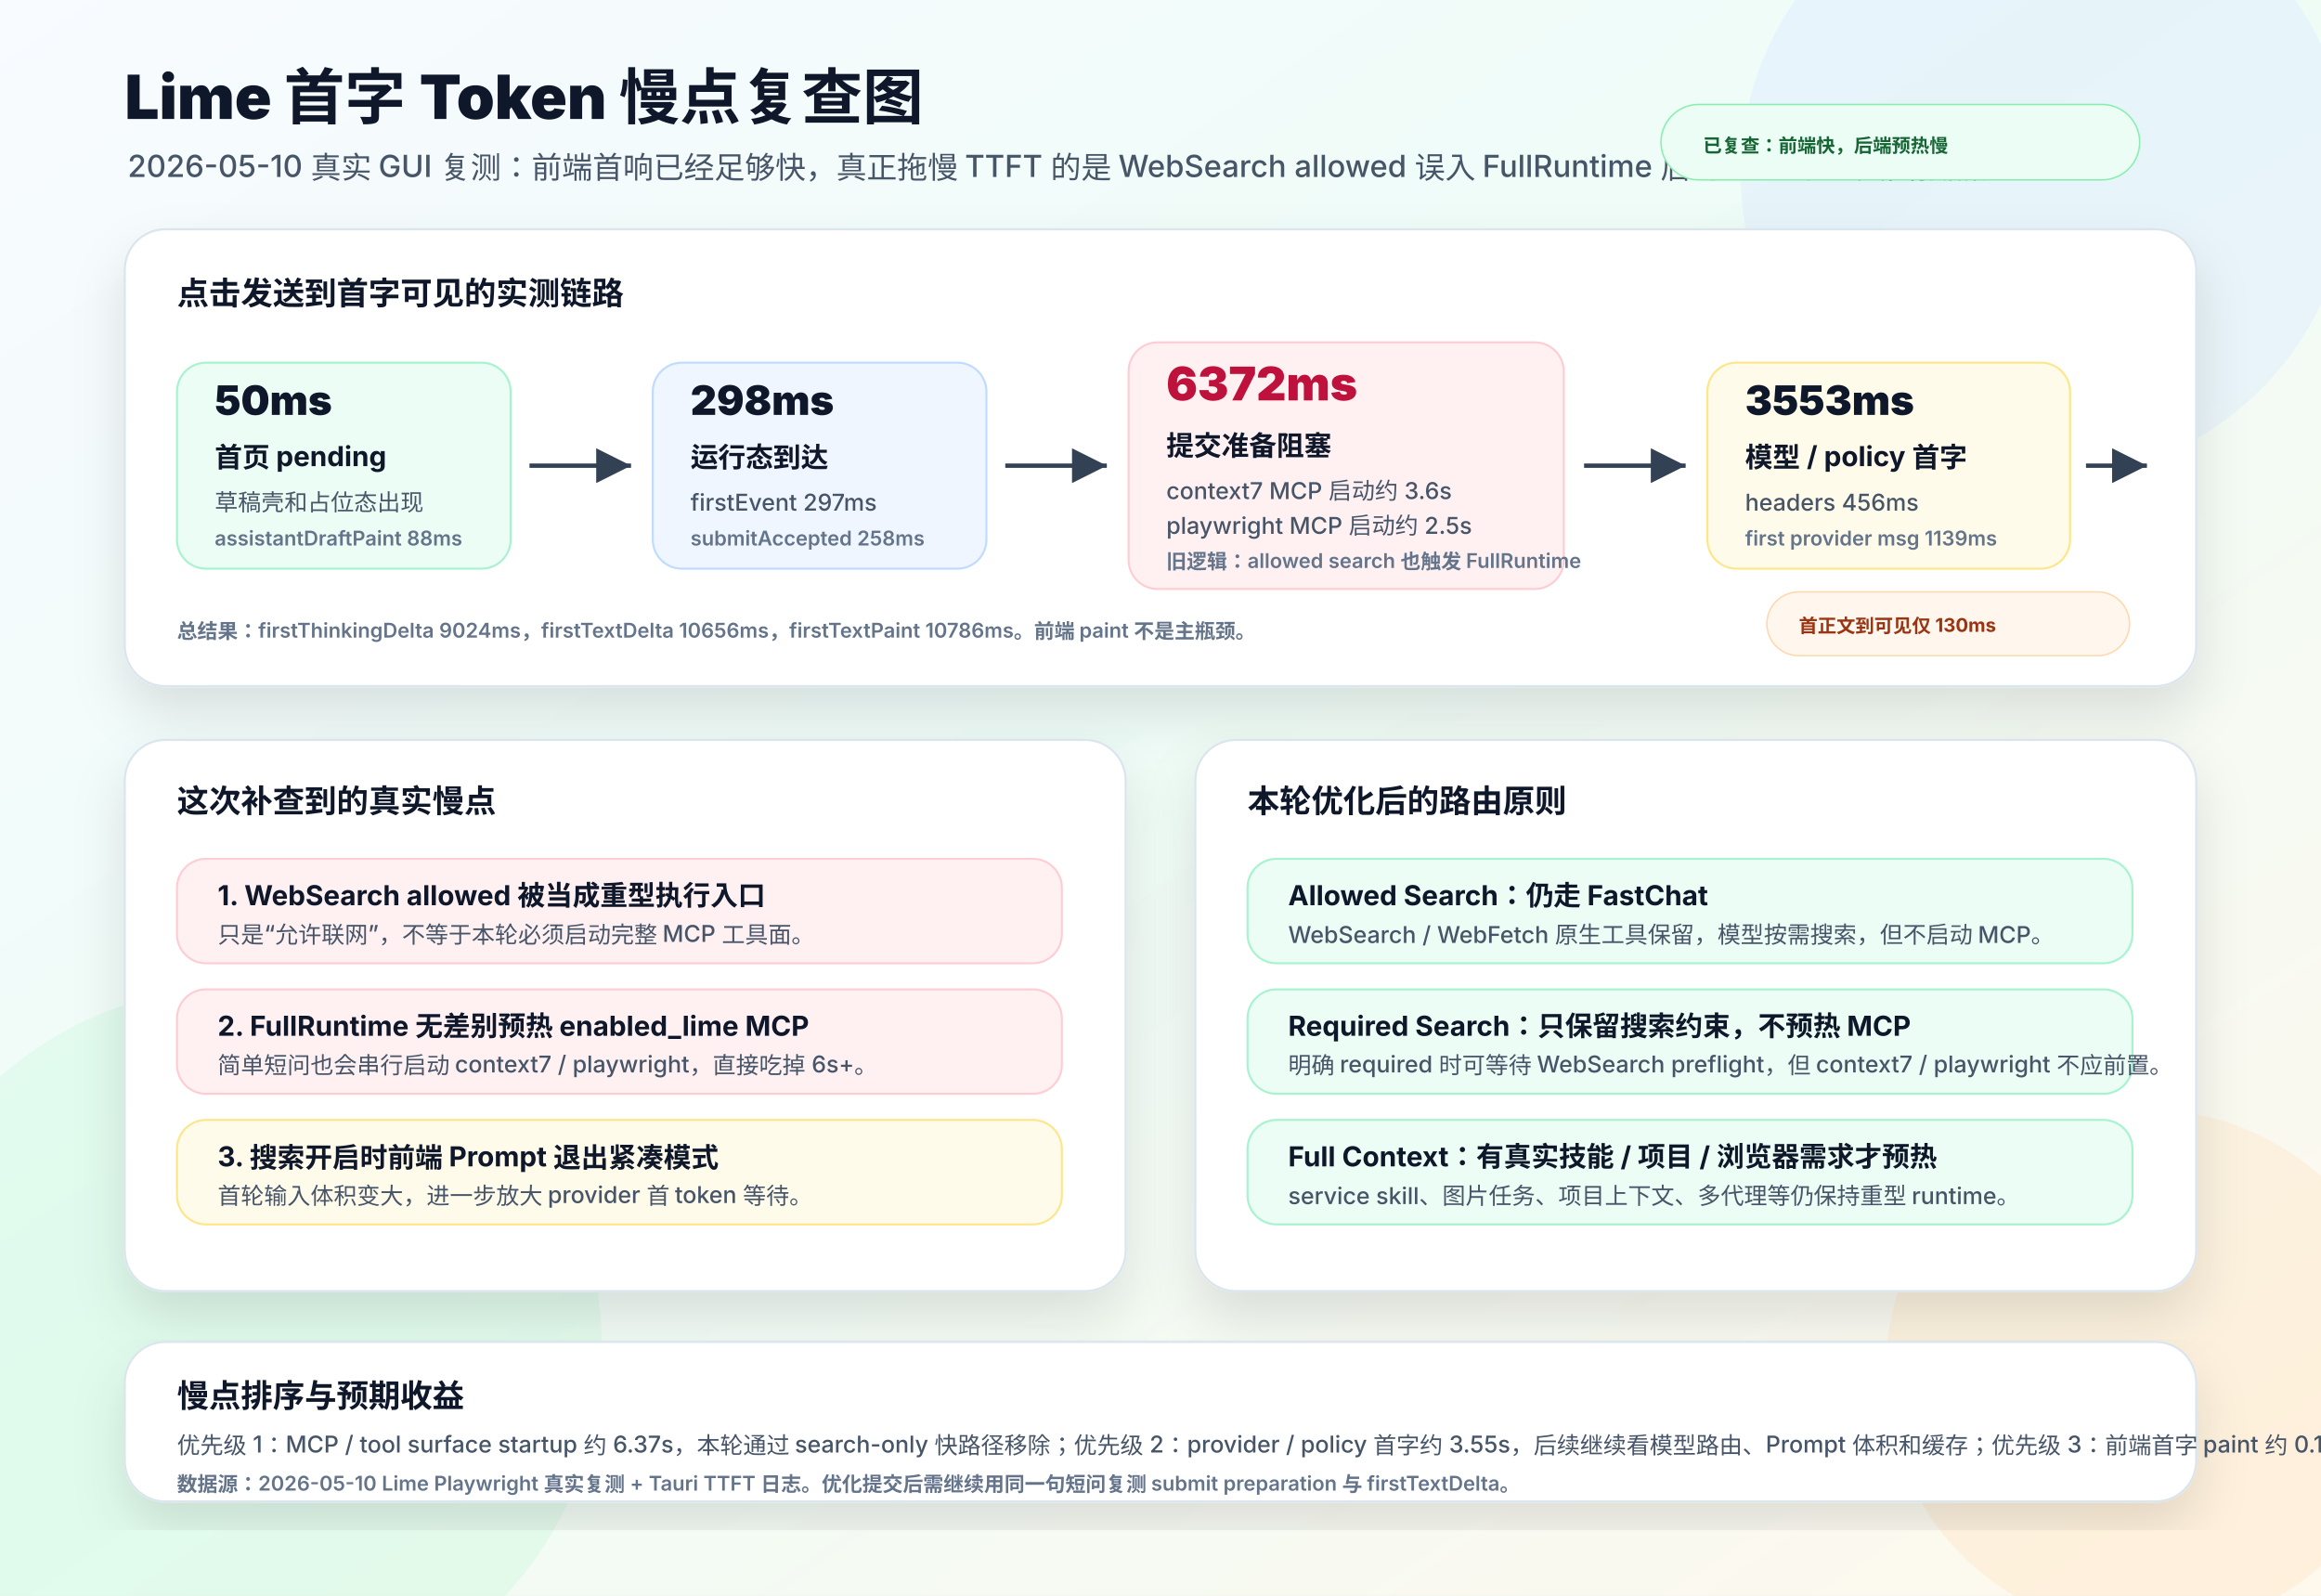
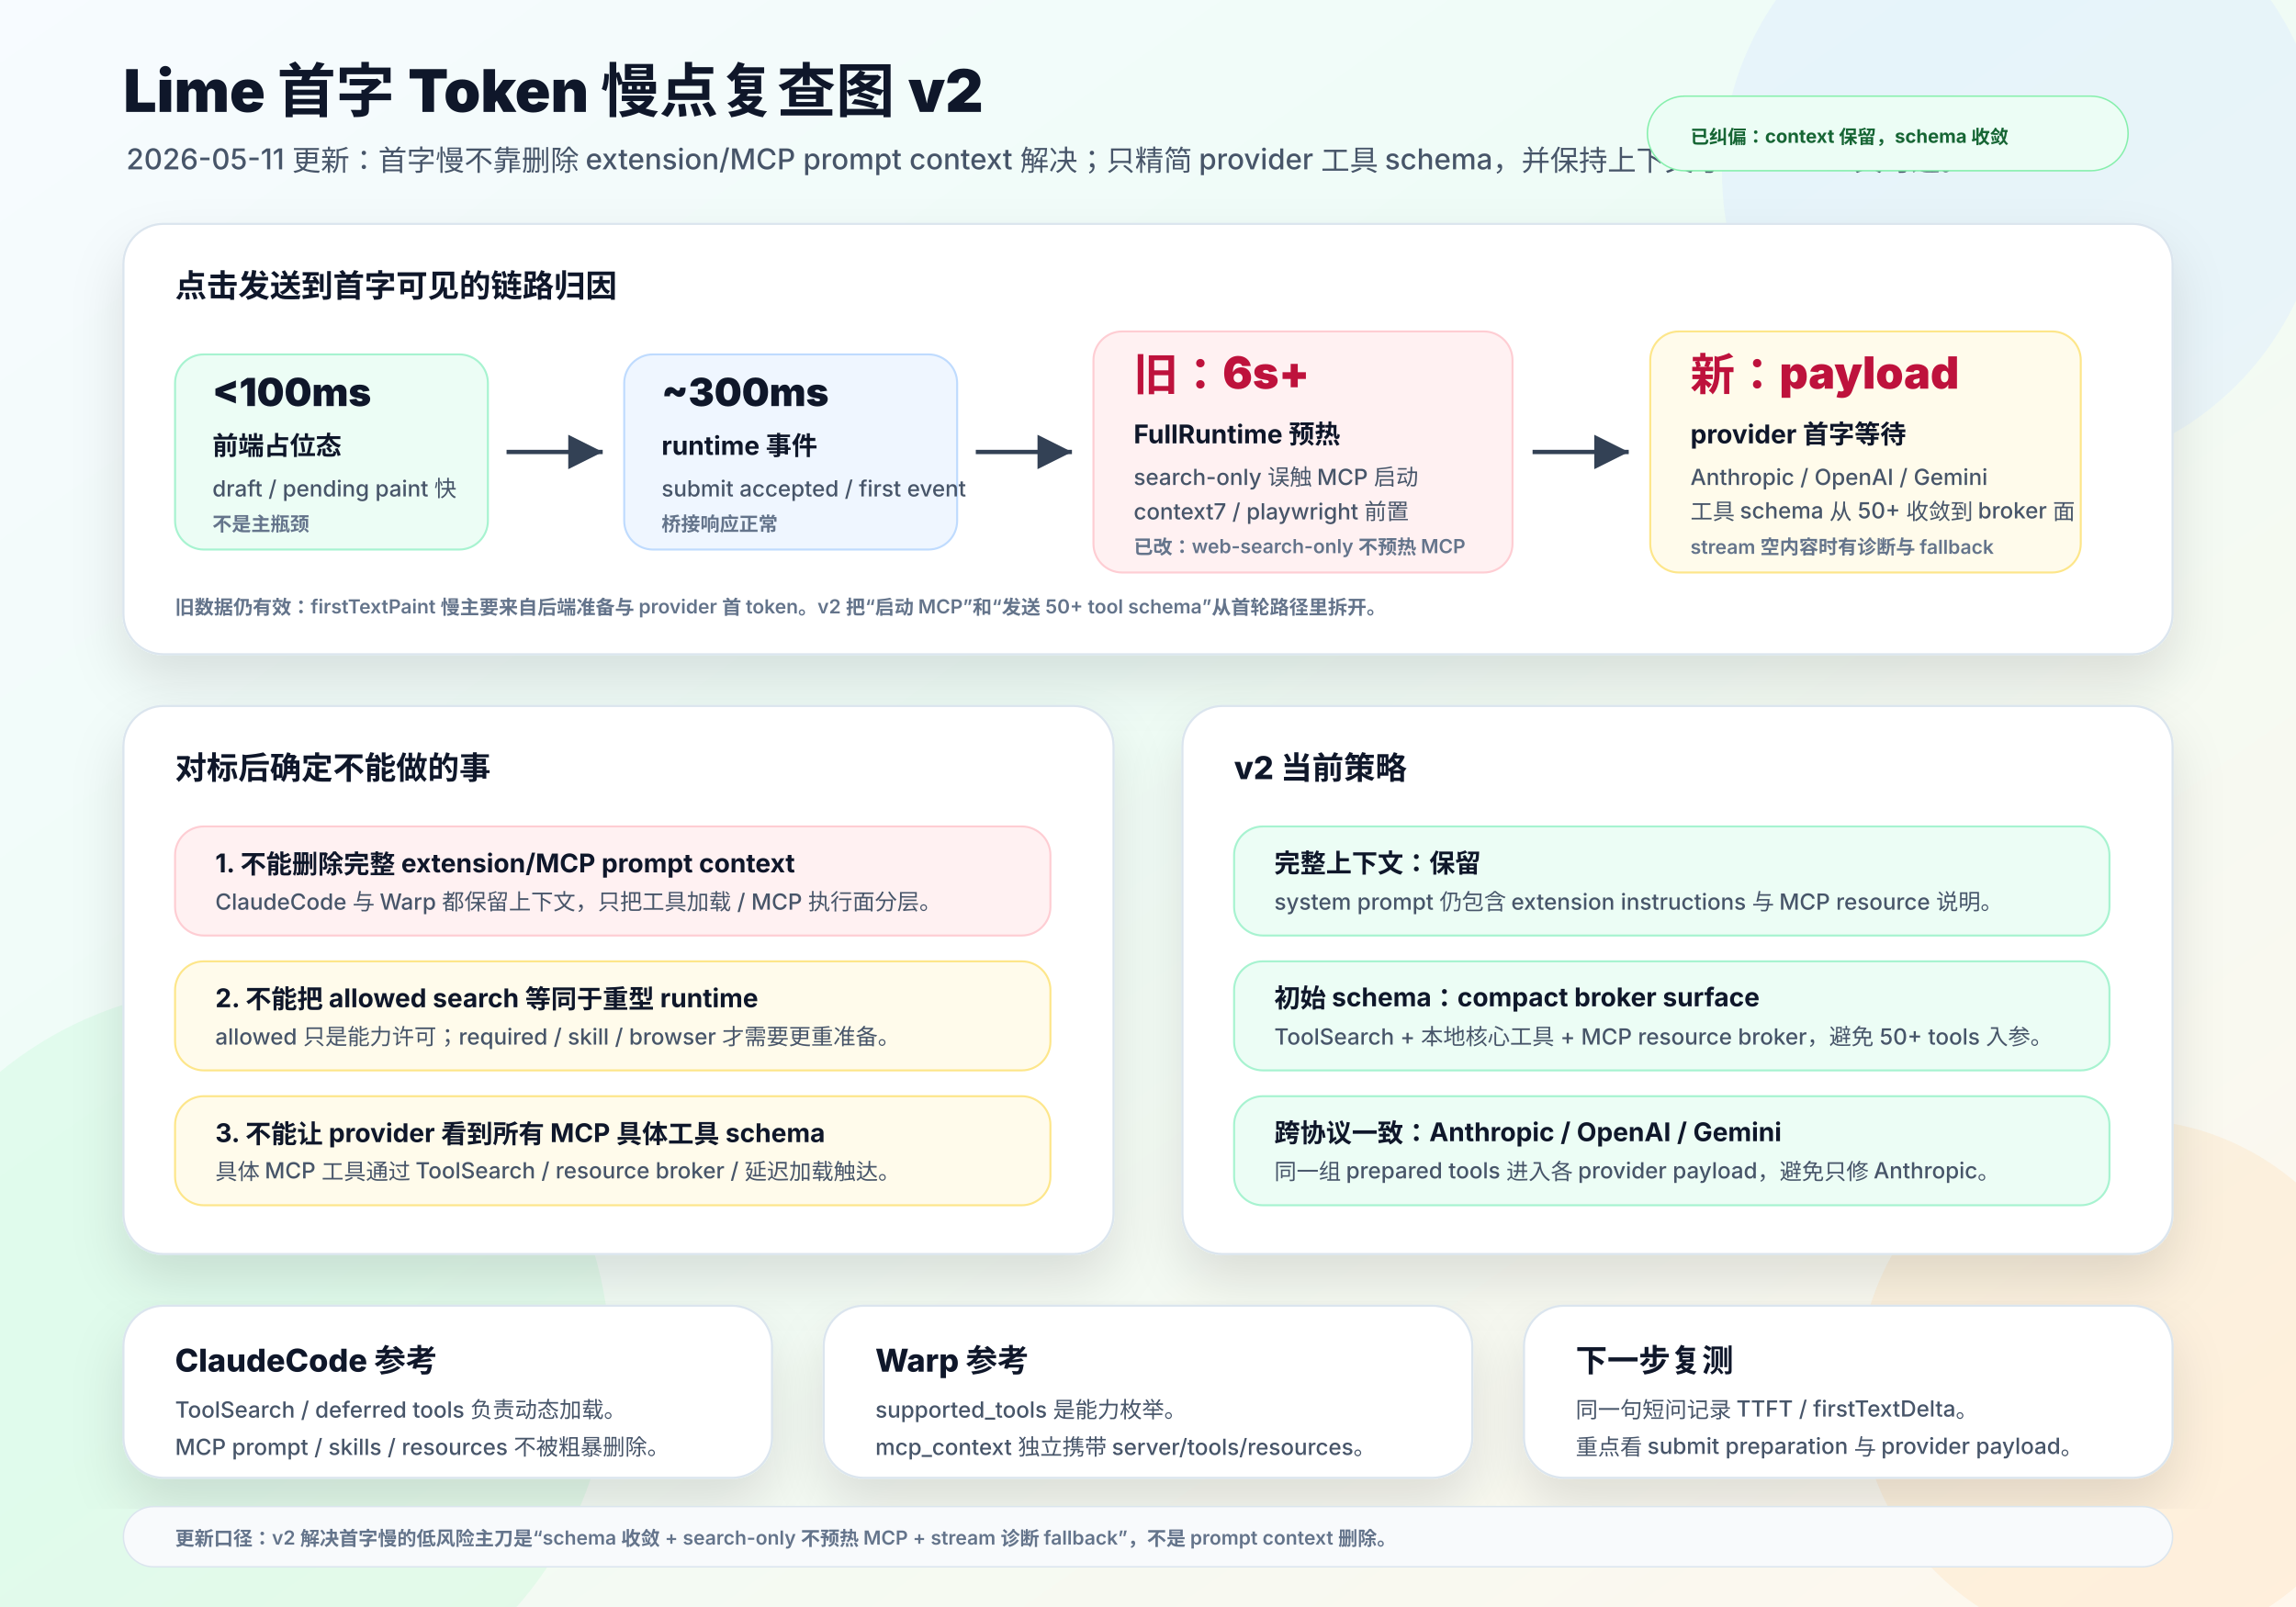
- <svg xmlns="http://www.w3.org/2000/svg" width="1600" height="1100" viewBox="0 0 1600 1100">
+ <svg xmlns="http://www.w3.org/2000/svg" width="1600" height="1120" viewBox="0 0 1600 1120">
  <defs>
    <linearGradient id="bg" x1="0" y1="0" x2="1" y2="1">
-       <stop offset="0%" stop-color="#f8fbff" />
-       <stop offset="46%" stop-color="#eefcf7" />
-       <stop offset="100%" stop-color="#fff8ed" />
+       <stop offset="0%" stop-color="#f7fbff" />
+       <stop offset="44%" stop-color="#eefcf6" />
+       <stop offset="100%" stop-color="#fff7ed" />
    </linearGradient>
    <linearGradient id="hot" x1="0" y1="0" x2="1" y2="0">
      <stop offset="0%" stop-color="#fb7185" />
      <stop offset="100%" stop-color="#f59e0b" />
    </linearGradient>
    <filter id="shadow" x="-18%" y="-18%" width="136%" height="136%">
      <feDropShadow dx="0" dy="18" stdDeviation="18" flood-color="#0f172a" flood-opacity="0.11" />
    </filter>
    <marker id="arrow" markerWidth="12" markerHeight="12" refX="10" refY="6" orient="auto" markerUnits="strokeWidth">
      <path d="M2,2 L10,6 L2,10 Z" fill="#334155" />
    </marker>
    <style>
-       .title { font: 850 42px ui-sans-serif, -apple-system, BlinkMacSystemFont, "PingFang SC", "Microsoft YaHei", sans-serif; fill:#0f172a; }
-       .subtitle { font: 500 21px ui-sans-serif, -apple-system, BlinkMacSystemFont, "PingFang SC", "Microsoft YaHei", sans-serif; fill:#475569; }
+       .title { font: 850 41px ui-sans-serif, -apple-system, BlinkMacSystemFont, "PingFang SC", "Microsoft YaHei", sans-serif; fill:#0f172a; }
+       .subtitle { font: 500 20px ui-sans-serif, -apple-system, BlinkMacSystemFont, "PingFang SC", "Microsoft YaHei", sans-serif; fill:#475569; }
      .section { font: 800 22px ui-sans-serif, -apple-system, BlinkMacSystemFont, "PingFang SC", "Microsoft YaHei", sans-serif; fill:#0f172a; }
-       .label { font: 750 19px ui-sans-serif, -apple-system, BlinkMacSystemFont, "PingFang SC", "Microsoft YaHei", sans-serif; fill:#0f172a; }
-       .small { font: 500 16px ui-sans-serif, -apple-system, BlinkMacSystemFont, "PingFang SC", "Microsoft YaHei", sans-serif; fill:#475569; }
-       .tiny { font: 600 14px ui-sans-serif, -apple-system, BlinkMacSystemFont, "PingFang SC", "Microsoft YaHei", sans-serif; fill:#64748b; }
-       .num { font: 900 28px ui-sans-serif, -apple-system, BlinkMacSystemFont, "PingFang SC", "Microsoft YaHei", sans-serif; fill:#0f172a; }
-       .num-hot { font: 950 32px ui-sans-serif, -apple-system, BlinkMacSystemFont, "PingFang SC", "Microsoft YaHei", sans-serif; fill:#be123c; }
+       .label { font: 750 18px ui-sans-serif, -apple-system, BlinkMacSystemFont, "PingFang SC", "Microsoft YaHei", sans-serif; fill:#0f172a; }
+       .small { font: 500 15.5px ui-sans-serif, -apple-system, BlinkMacSystemFont, "PingFang SC", "Microsoft YaHei", sans-serif; fill:#475569; }
+       .tiny { font: 600 13.5px ui-sans-serif, -apple-system, BlinkMacSystemFont, "PingFang SC", "Microsoft YaHei", sans-serif; fill:#64748b; }
+       .num { font: 900 27px ui-sans-serif, -apple-system, BlinkMacSystemFont, "PingFang SC", "Microsoft YaHei", sans-serif; fill:#0f172a; }
+       .num-hot { font: 950 31px ui-sans-serif, -apple-system, BlinkMacSystemFont, "PingFang SC", "Microsoft YaHei", sans-serif; fill:#be123c; }
      .card { rx:28; fill:#ffffff; stroke:#dbe5ee; stroke-width:1.5; filter:url(#shadow); }
      .mini { rx:20; fill:#ffffff; stroke:#dbe5ee; stroke-width:1.4; }
      .green { fill:#ecfdf5; stroke:#a7f3d0; }
      .blue { fill:#eff6ff; stroke:#bfdbfe; }
      .amber { fill:#fffbeb; stroke:#fde68a; }
      .rose { fill:#fff1f2; stroke:#fecdd3; }
      .slate { fill:#f8fafc; stroke:#dbe5ee; }
+       .violet { fill:#f5f3ff; stroke:#ddd6fe; }
      .pill { font: 750 13px ui-sans-serif, -apple-system, BlinkMacSystemFont, "PingFang SC", "Microsoft YaHei", sans-serif; }
      .line { stroke:#334155; stroke-width:3; fill:none; marker-end:url(#arrow); }
      .dash { stroke:#94a3b8; stroke-width:2; fill:none; stroke-dasharray:8 8; }
    </style>
  </defs>
-   <rect width="1600" height="1100" fill="url(#bg)" />
+   <rect width="1600" height="1120" fill="url(#bg)" />
  <circle cx="1410" cy="120" r="210" fill="#dbeafe" opacity="0.42" />
-   <circle cx="165" cy="930" r="250" fill="#bbf7d0" opacity="0.28" />
-   <circle cx="1480" cy="945" r="180" fill="#fed7aa" opacity="0.26" />
-   <text x="86" y="82" class="title">Lime 首字 Token 慢点复查图</text>
-   <text x="88" y="122" class="subtitle">2026-05-10 真实 GUI 复测：前端首响已经足够快，真正拖慢 TTFT 的是 WebSearch allowed 误入 FullRuntime 后的 MCP / 工具面预热。</text>
-   <rect x="86" y="158" width="1428" height="315" class="card" />
-   <text x="122" y="210" class="section">点击发送到首字可见的实测链路</text>
-   <rect x="122" y="250" width="230" height="142" class="mini green" />
-   <text x="148" y="286" class="num">50ms</text>
-   <text x="148" y="322" class="label">首页 pending</text>
-   <text x="148" y="352" class="small">草稿壳和占位态出现</text>
-   <text x="148" y="376" class="tiny">assistantDraftPaint 88ms</text>
-   <line x1="365" y1="321" x2="435" y2="321" class="line" />
-   <rect x="450" y="250" width="230" height="142" class="mini blue" />
-   <text x="476" y="286" class="num">298ms</text>
-   <text x="476" y="322" class="label">运行态到达</text>
-   <text x="476" y="352" class="small">firstEvent 297ms</text>
-   <text x="476" y="376" class="tiny">submitAccepted 258ms</text>
-   <line x1="693" y1="321" x2="763" y2="321" class="line" />
-   <rect x="778" y="236" width="300" height="170" class="mini rose" />
-   <text x="804" y="276" class="num-hot">6372ms</text>
-   <text x="804" y="314" class="label">提交准备阻塞</text>
-   <text x="804" y="344" class="small">context7 MCP 启动约 3.6s</text>
-   <text x="804" y="368" class="small">playwright MCP 启动约 2.5s</text>
-   <text x="804" y="392" class="tiny">旧逻辑：allowed search 也触发 FullRuntime</text>
-   <line x1="1092" y1="321" x2="1162" y2="321" class="line" />
-   <rect x="1177" y="250" width="250" height="142" class="mini amber" />
-   <text x="1203" y="286" class="num">3553ms</text>
-   <text x="1203" y="322" class="label">模型 / policy 首字</text>
-   <text x="1203" y="352" class="small">headers 456ms</text>
-   <text x="1203" y="376" class="tiny">first provider msg 1139ms</text>
-   <line x1="1438" y1="321" x2="1480" y2="321" class="line" />
-   <rect x="1218" y="408" width="250" height="44" rx="22" fill="#fff7ed" stroke="#fed7aa" />
-   <text x="1240" y="436" class="pill" fill="#9a3412">首正文到可见仅 130ms</text>
-   <text x="122" y="440" class="tiny">总结果：firstThinkingDelta 9024ms，firstTextDelta 10656ms，firstTextPaint 10786ms。前端 paint 不是主瓶颈。</text>
-   <rect x="86" y="510" width="690" height="380" class="card" />
-   <text x="122" y="560" class="section">这次补查到的真实慢点</text>
-   <rect x="122" y="592" width="610" height="72" class="mini rose" />
-   <text x="150" y="624" class="label">1. WebSearch allowed 被当成重型执行入口</text>
-   <text x="150" y="650" class="small">只是“允许联网”，不等于本轮必须启动完整 MCP 工具面。</text>
-   <rect x="122" y="682" width="610" height="72" class="mini rose" />
-   <text x="150" y="714" class="label">2. FullRuntime 无差别预热 enabled_lime MCP</text>
-   <text x="150" y="740" class="small">简单短问也会串行启动 context7 / playwright，直接吃掉 6s+。</text>
-   <rect x="122" y="772" width="610" height="72" class="mini amber" />
-   <text x="150" y="804" class="label">3. 搜索开启时前端 Prompt 退出紧凑模式</text>
-   <text x="150" y="830" class="small">首轮输入体积变大，进一步放大 provider 首 token 等待。</text>
-   <rect x="824" y="510" width="690" height="380" class="card" />
-   <text x="860" y="560" class="section">本轮优化后的路由原则</text>
-   <rect x="860" y="592" width="610" height="72" class="mini green" />
-   <text x="888" y="624" class="label">Allowed Search：仍走 FastChat</text>
-   <text x="888" y="650" class="small">WebSearch / WebFetch 原生工具保留，模型按需搜索，但不启动 MCP。</text>
-   <rect x="860" y="682" width="610" height="72" class="mini green" />
-   <text x="888" y="714" class="label">Required Search：只保留搜索约束，不预热 MCP</text>
-   <text x="888" y="740" class="small">明确 required 时可等待 WebSearch preflight，但 context7 / playwright 不应前置。</text>
-   <rect x="860" y="772" width="610" height="72" class="mini green" />
-   <text x="888" y="804" class="label">Full Context：有真实技能 / 项目 / 浏览器需求才预热</text>
-   <text x="888" y="830" class="small">service skill、图片任务、项目上下文、多代理等仍保持重型 runtime。</text>
-   <rect x="86" y="925" width="1428" height="110" class="card" />
-   <text x="122" y="970" class="section">慢点排序与预期收益</text>
-   <text x="122" y="1002" class="small">优先级 1：MCP / tool surface startup 约 6.37s，本轮通过 search-only 快路径移除；优先级 2：provider / policy 首字约 3.55s，后续继续看模型路由、Prompt 体积和缓存；优先级 3：前端首字 paint 约 0.13s，暂非瓶颈。</text>
-   <text x="122" y="1028" class="tiny">数据源：2026-05-10 Lime Playwright 真实复测 + Tauri TTFT 日志。优化提交后需继续用同一句短问复测 submit preparation 与 firstTextDelta。</text>
-   <rect x="1145" y="72" width="330" height="52" rx="26" fill="#ecfdf5" stroke="#86efac" />
-   <text x="1174" y="105" class="pill" fill="#166534">已复查：前端快，后端预热慢</text>
+   <circle cx="165" cy="948" r="260" fill="#bbf7d0" opacity="0.28" />
+   <circle cx="1480" cy="965" r="185" fill="#fed7aa" opacity="0.26" />
+   <text x="86" y="78" class="title">Lime 首字 Token 慢点复查图 v2</text>
+   <text x="88" y="118" class="subtitle">2026-05-11 更新：首字慢不靠删除 extension/MCP prompt context 解决；只精简 provider 工具 schema，并保持上下文与 broker 工具可达。</text>
+   <rect x="1148" y="67" width="335" height="52" rx="26" fill="#ecfdf5" stroke="#86efac" />
+   <text x="1178" y="100" class="pill" fill="#166534">已纠偏：context 保留，schema 收敛</text>
+   <rect x="86" y="156" width="1428" height="300" class="card" />
+   <text x="122" y="207" class="section">点击发送到首字可见的链路归因</text>
+   <rect x="122" y="247" width="218" height="136" class="mini green" />
+   <text x="148" y="283" class="num">&lt;100ms</text>
+   <text x="148" y="317" class="label">前端占位态</text>
+   <text x="148" y="346" class="small">draft / pending paint 快</text>
+   <text x="148" y="370" class="tiny">不是主瓶颈</text>
+   <line x1="353" y1="315" x2="420" y2="315" class="line" />
+   <rect x="435" y="247" width="232" height="136" class="mini blue" />
+   <text x="461" y="283" class="num">~300ms</text>
+   <text x="461" y="317" class="label">runtime 事件</text>
+   <text x="461" y="346" class="small">submit accepted / first event</text>
+   <text x="461" y="370" class="tiny">桥接响应正常</text>
+   <line x1="680" y1="315" x2="747" y2="315" class="line" />
+   <rect x="762" y="231" width="292" height="168" class="mini rose" />
+   <text x="790" y="272" class="num-hot">旧：6s+</text>
+   <text x="790" y="309" class="label">FullRuntime 预热</text>
+   <text x="790" y="338" class="small">search-only 误触 MCP 启动</text>
+   <text x="790" y="362" class="small">context7 / playwright 前置</text>
+   <text x="790" y="386" class="tiny">已改：web-search-only 不预热 MCP</text>
+   <line x1="1068" y1="315" x2="1135" y2="315" class="line" />
+   <rect x="1150" y="231" width="300" height="168" class="mini amber" />
+   <text x="1178" y="272" class="num-hot">新：payload</text>
+   <text x="1178" y="309" class="label">provider 首字等待</text>
+   <text x="1178" y="338" class="small">Anthropic / OpenAI / Gemini</text>
+   <text x="1178" y="362" class="small">工具 schema 从 50+ 收敛到 broker 面</text>
+   <text x="1178" y="386" class="tiny">stream 空内容时有诊断与 fallback</text>
+   <text x="122" y="428" class="tiny">旧数据仍有效：firstTextPaint 慢主要来自后端准备与 provider 首 token。v2 把“启动 MCP”和“发送 50+ tool schema”从首轮路径里拆开。</text>
+   <rect x="86" y="492" width="690" height="382" class="card" />
+   <text x="122" y="543" class="section">对标后确定不能做的事</text>
+   <rect x="122" y="576" width="610" height="76" class="mini rose" />
+   <text x="150" y="608" class="label">1. 不能删除完整 extension/MCP prompt context</text>
+   <text x="150" y="634" class="small">ClaudeCode 与 Warp 都保留上下文，只把工具加载 / MCP 执行面分层。</text>
+   <rect x="122" y="670" width="610" height="76" class="mini amber" />
+   <text x="150" y="702" class="label">2. 不能把 allowed search 等同于重型 runtime</text>
+   <text x="150" y="728" class="small">allowed 只是能力许可；required / skill / browser 才需要更重准备。</text>
+   <rect x="122" y="764" width="610" height="76" class="mini amber" />
+   <text x="150" y="796" class="label">3. 不能让 provider 看到所有 MCP 具体工具 schema</text>
+   <text x="150" y="822" class="small">具体 MCP 工具通过 ToolSearch / resource broker / 延迟加载触达。</text>
+   <rect x="824" y="492" width="690" height="382" class="card" />
+   <text x="860" y="543" class="section">v2 当前策略</text>
+   <rect x="860" y="576" width="610" height="76" class="mini green" />
+   <text x="888" y="608" class="label">完整上下文：保留</text>
+   <text x="888" y="634" class="small">system prompt 仍包含 extension instructions 与 MCP resource 说明。</text>
+   <rect x="860" y="670" width="610" height="76" class="mini green" />
+   <text x="888" y="702" class="label">初始 schema：compact broker surface</text>
+   <text x="888" y="728" class="small">ToolSearch + 本地核心工具 + MCP resource broker，避免 50+ tools 入参。</text>
+   <rect x="860" y="764" width="610" height="76" class="mini green" />
+   <text x="888" y="796" class="label">跨协议一致：Anthropic / OpenAI / Gemini</text>
+   <text x="888" y="822" class="small">同一组 prepared tools 进入各 provider payload，避免只修 Anthropic。</text>
+   <rect x="86" y="910" width="452" height="120" class="card" />
+   <text x="122" y="956" class="section">ClaudeCode 参考</text>
+   <text x="122" y="988" class="small">ToolSearch / deferred tools 负责动态加载。</text>
+   <text x="122" y="1014" class="small">MCP prompt / skills / resources 不被粗暴删除。</text>
+   <rect x="574" y="910" width="452" height="120" class="card" />
+   <text x="610" y="956" class="section">Warp 参考</text>
+   <text x="610" y="988" class="small">supported_tools 是能力枚举。</text>
+   <text x="610" y="1014" class="small">mcp_context 独立携带 server/tools/resources。</text>
+   <rect x="1062" y="910" width="452" height="120" class="card" />
+   <text x="1098" y="956" class="section">下一步复测</text>
+   <text x="1098" y="988" class="small">同一句短问记录 TTFT / firstTextDelta。</text>
+   <text x="1098" y="1014" class="small">重点看 submit preparation 与 provider payload。</text>
+   <rect x="86" y="1050" width="1428" height="42" rx="21" fill="#f8fafc" stroke="#dbe5ee" />
+   <text x="122" y="1077" class="tiny">更新口径：v2 解决首字慢的低风险主刀是“schema 收敛 + search-only 不预热 MCP + stream 诊断 fallback”，不是 prompt context 删除。</text>
</svg>
